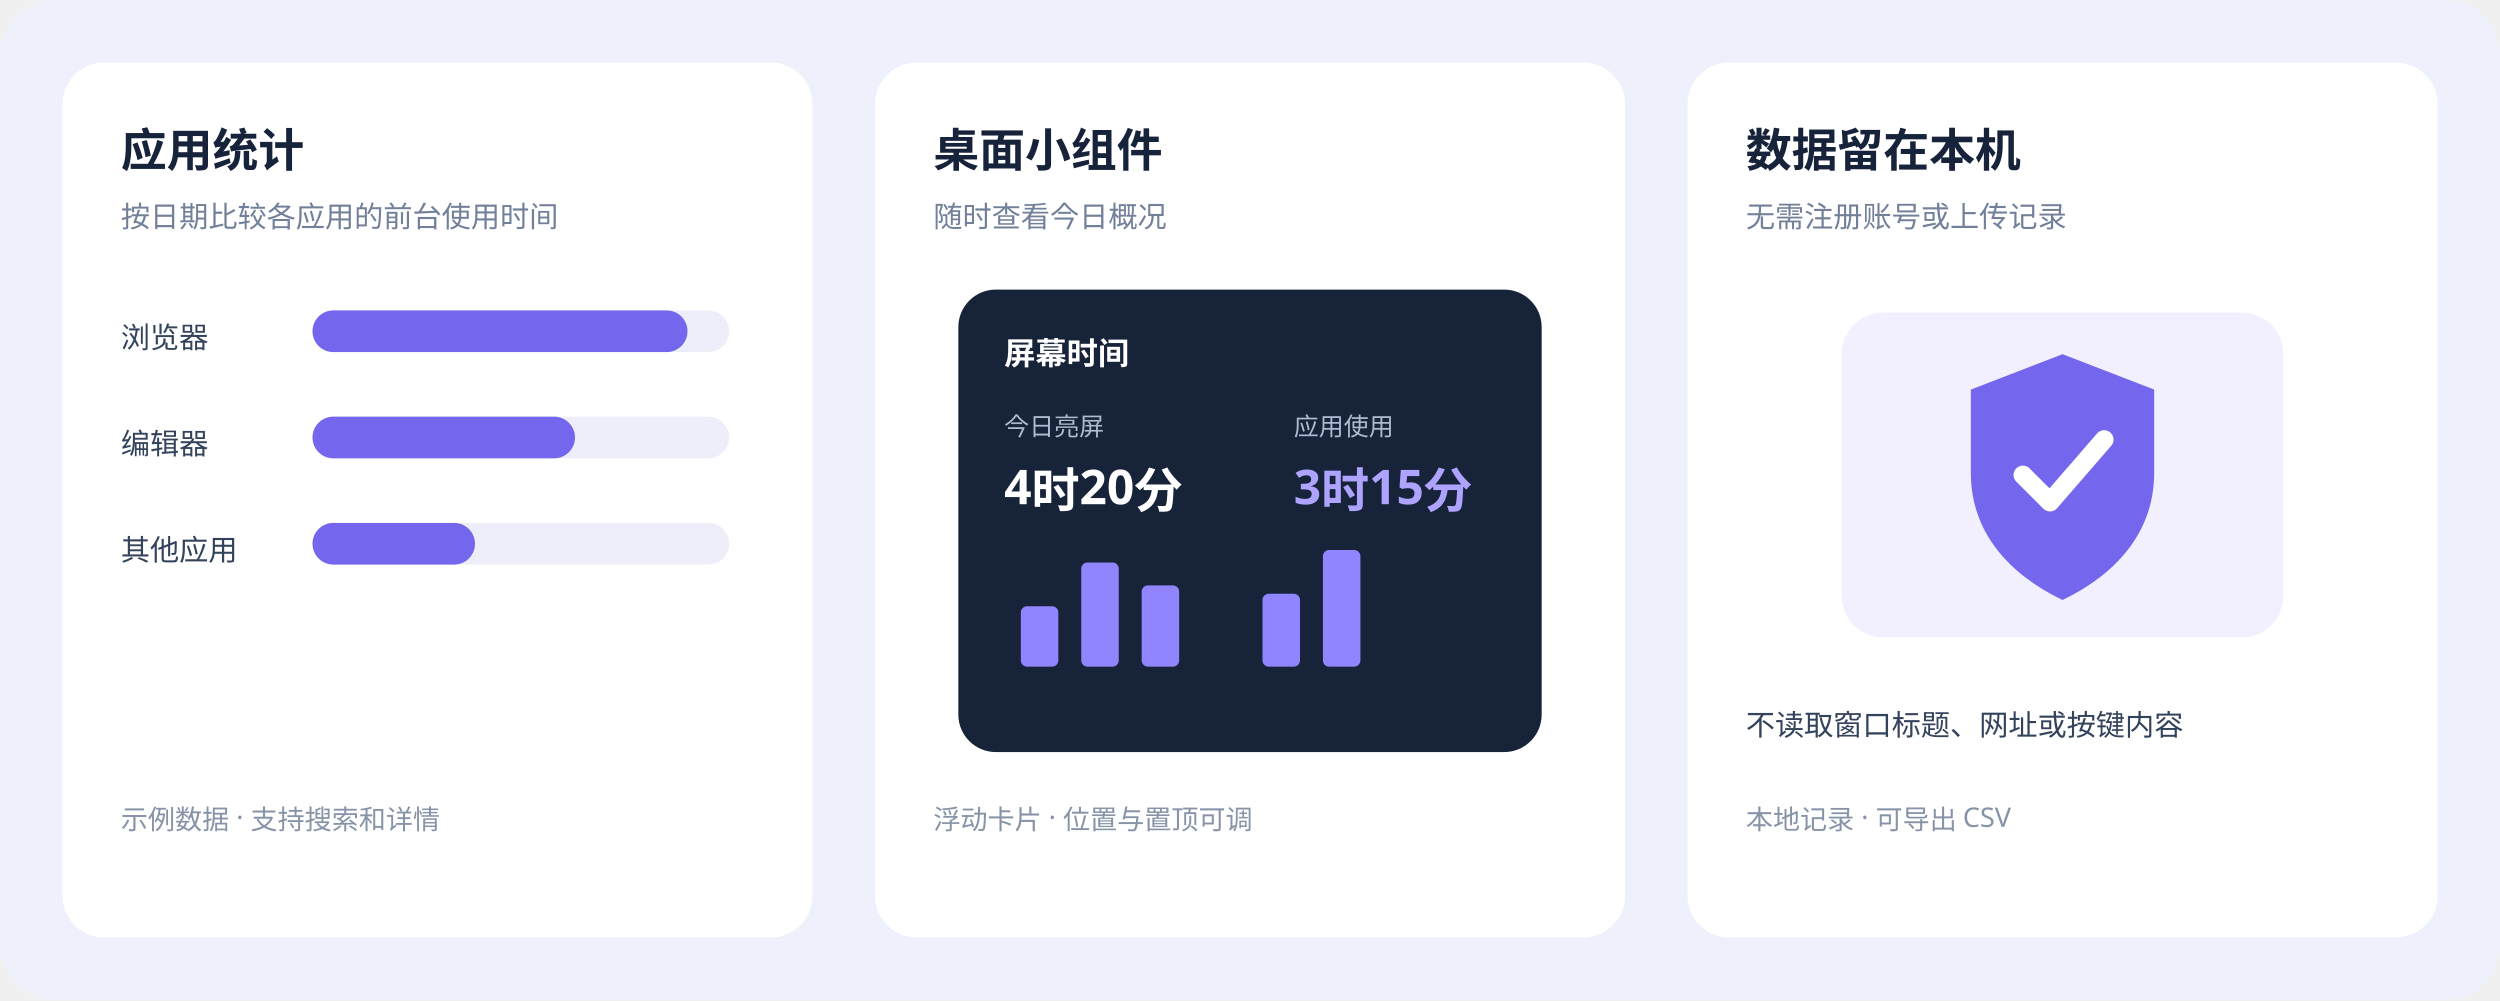
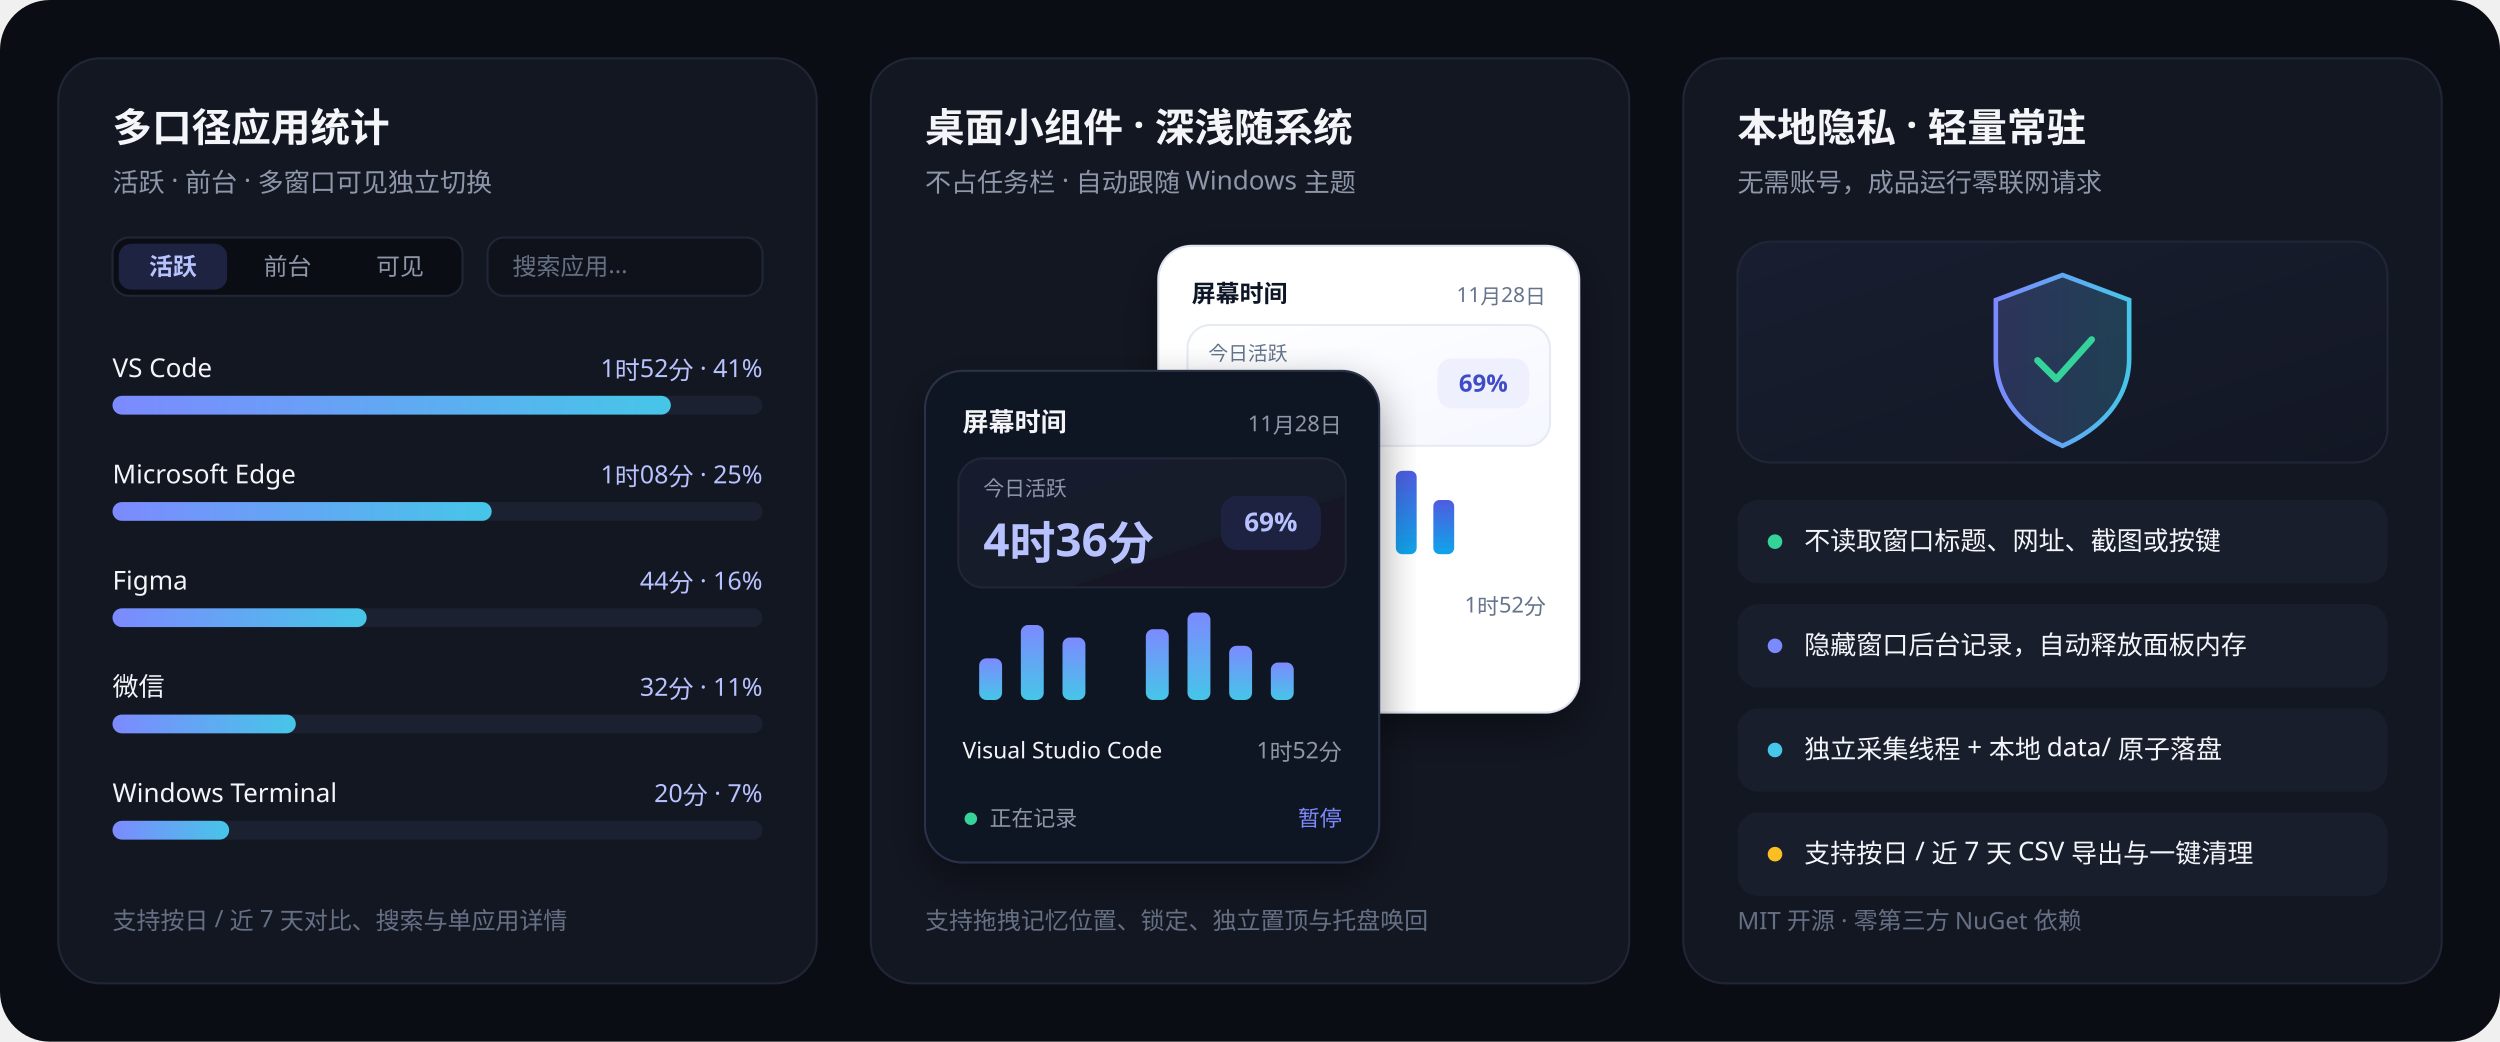
- <svg xmlns="http://www.w3.org/2000/svg" viewBox="0 0 1200 480" role="img" aria-labelledby="title desc">
-   <rect width="1200" height="480" rx="26" fill="#eef1fb" />
-   <g font-family="Segoe UI, Microsoft YaHei, sans-serif">
-     <rect x="30" y="30" width="360" height="420" rx="20" fill="#fff" />
-     <rect x="420" y="30" width="360" height="420" rx="20" fill="#fff" />
-     <rect x="810" y="30" width="360" height="420" rx="20" fill="#fff" />
-     <text x="58" y="80" font-size="22" font-weight="700" fill="#17233a">应用统计</text>
-     <text x="58" y="109" font-size="14" fill="#72809a">按日期比较各应用的前台使用时间</text>
-     <g font-size="14" fill="#34435c">
-       <text x="58" y="167">浏览器</text>
-       <text x="58" y="218">编辑器</text>
-       <text x="58" y="269">其他应用</text>
+ <svg xmlns="http://www.w3.org/2000/svg" viewBox="0 0 1200 500" role="img" aria-labelledby="title desc">
+   <defs>
+     <linearGradient id="accentDark" x1="0" y1="0" x2="1" y2="0">
+       <stop offset="0%" stop-color="#7C8AFF" />
+       <stop offset="100%" stop-color="#46C6E8" />
+     </linearGradient>
+     <linearGradient id="accentLight" x1="0" y1="0" x2="1" y2="0">
+       <stop offset="0%" stop-color="#4F5CE0" />
+       <stop offset="100%" stop-color="#0EA5E9" />
+     </linearGradient>
+     <linearGradient id="barDarkV" x1="0" y1="0" x2="0" y2="1">
+       <stop offset="0%" stop-color="#7C8AFF" />
+       <stop offset="100%" stop-color="#46C6E8" />
+     </linearGradient>
+     <linearGradient id="barLightV" x1="0" y1="0" x2="0" y2="1">
+       <stop offset="0%" stop-color="#4F5CE0" />
+       <stop offset="100%" stop-color="#0EA5E9" />
+     </linearGradient>
+     <linearGradient id="heroDark" x1="0" y1="0" x2="1" y2="1">
+       <stop offset="0%" stop-color="#181E30" />
+       <stop offset="100%" stop-color="#131724" />
+     </linearGradient>
+     <linearGradient id="heroLight" x1="0" y1="0" x2="1" y2="1">
+       <stop offset="0%" stop-color="#FFFFFF" />
+       <stop offset="100%" stop-color="#F5F7FF" />
+     </linearGradient>
+     <filter id="cardShadow" x="-8%" y="-8%" width="116%" height="120%">
+       <feDropShadow dx="0" dy="8" stdDeviation="10" flood-color="#02040A" flood-opacity="0.4" />
+     </filter>
+   </defs>
+   <rect width="1200" height="500" rx="24" fill="#0B0D14" />
+   <g font-family="Segoe UI, Microsoft YaHei UI, -apple-system, sans-serif">
+     <rect x="28" y="28" width="364" height="444" rx="20" fill="#131722" stroke="#202636" />
+     <text x="54" y="68" font-size="19" font-weight="600" fill="#F3F5F9">多口径应用统计</text>
+     <text x="54" y="92" font-size="12.5" fill="#8E97AA">活跃 · 前台 · 多窗口可见独立切换</text>
+     <rect x="54" y="114" width="168" height="28" rx="8" fill="#0B0D14" stroke="#202636" />
+     <rect x="57" y="117" width="52" height="22" rx="6" fill="#1D2340" />
+     <text x="83" y="132" font-size="11.5" font-weight="600" fill="#B8C2FF" text-anchor="middle">活跃</text>
+     <text x="138" y="132" font-size="11.5" fill="#8E97AA" text-anchor="middle">前台</text>
+     <text x="192" y="132" font-size="11.5" fill="#8E97AA" text-anchor="middle">可见</text>
+     <rect x="234" y="114" width="132" height="28" rx="8" fill="#0F121B" stroke="#202636" />
+     <text x="246" y="132" font-size="11.5" fill="#667085">搜索应用...</text>
+     <g transform="translate(54, 168)">
+       <text x="0" y="13" font-size="12.5" fill="#F3F5F9">VS Code</text>
+       <text x="312" y="13" font-size="12" fill="#B8C2FF" text-anchor="end">1时52分 · 41%</text>
+       <rect x="0" y="22" width="312" height="9" rx="4.5" fill="#1B2130" />
+       <rect x="0" y="22" width="268" height="9" rx="4.5" fill="url(#accentDark)" />
+       <text x="0" y="64" font-size="12.5" fill="#F3F5F9">Microsoft Edge</text>
+       <text x="312" y="64" font-size="12" fill="#B8C2FF" text-anchor="end">1时08分 · 25%</text>
+       <rect x="0" y="73" width="312" height="9" rx="4.5" fill="#1B2130" />
+       <rect x="0" y="73" width="182" height="9" rx="4.5" fill="url(#accentDark)" />
+       <text x="0" y="115" font-size="12.5" fill="#F3F5F9">Figma</text>
+       <text x="312" y="115" font-size="12" fill="#B8C2FF" text-anchor="end">44分 · 16%</text>
+       <rect x="0" y="124" width="312" height="9" rx="4.5" fill="#1B2130" />
+       <rect x="0" y="124" width="122" height="9" rx="4.5" fill="url(#accentDark)" />
+       <text x="0" y="166" font-size="12.5" fill="#F3F5F9">微信</text>
+       <text x="312" y="166" font-size="12" fill="#B8C2FF" text-anchor="end">32分 · 11%</text>
+       <rect x="0" y="175" width="312" height="9" rx="4.5" fill="#1B2130" />
+       <rect x="0" y="175" width="88" height="9" rx="4.5" fill="url(#accentDark)" />
+       <text x="0" y="217" font-size="12.5" fill="#F3F5F9">Windows Terminal</text>
+       <text x="312" y="217" font-size="12" fill="#B8C2FF" text-anchor="end">20分 · 7%</text>
+       <rect x="0" y="226" width="312" height="9" rx="4.5" fill="#1B2130" />
+       <rect x="0" y="226" width="56" height="9" rx="4.5" fill="url(#accentDark)" />
    </g>
-     <g fill="#eeeefa">
-       <rect x="150" y="149" width="200" height="20" rx="10" />
-       <rect x="150" y="200" width="200" height="20" rx="10" />
-       <rect x="150" y="251" width="200" height="20" rx="10" />
+     <text x="54" y="446" font-size="11.5" fill="#667085">支持按日 / 近 7 天对比、搜索与单应用详情</text>
+     <rect x="418" y="28" width="364" height="444" rx="20" fill="#131722" stroke="#202636" />
+     <text x="444" y="68" font-size="19" font-weight="600" fill="#F3F5F9">桌面小组件 · 深浅随系统</text>
+     <text x="444" y="92" font-size="12.5" fill="#8E97AA">不占任务栏 · 自动跟随 Windows 主题</text>
+     <g transform="translate(556, 118)" filter="url(#cardShadow)">
+       <rect width="202" height="224" rx="16" fill="#FFFFFF" stroke="#E0E5F0" />
+       <text x="16" y="27" font-size="11.5" font-weight="600" fill="#111827">屏幕时间</text>
+       <text x="186" y="27" font-size="10" fill="#64748B" text-anchor="end">11月28日</text>
+       <rect x="14" y="38" width="174" height="58" rx="11" fill="url(#heroLight)" stroke="#E6EAF2" />
+       <text x="24" y="55" font-size="9.5" fill="#64748B">今日活跃</text>
+       <text x="24" y="81" font-size="20" font-weight="600" fill="#3F4CC7">4时36分</text>
+       <rect x="134" y="54" width="44" height="24" rx="7" fill="#EEF0FE" />
+       <text x="156" y="70" font-size="11.5" font-weight="600" fill="#3F4CC7" text-anchor="middle">69%</text>
+       <g fill="url(#barLightV)">
+         <rect x="24" y="128" width="10" height="20" rx="3" />
+         <rect x="42" y="114" width="10" height="34" rx="3" />
+         <rect x="60" y="120" width="10" height="28" rx="3" />
+         <rect x="96" y="116" width="10" height="32" rx="3" />
+         <rect x="114" y="108" width="10" height="40" rx="3" />
+         <rect x="132" y="122" width="10" height="26" rx="3" />
+       </g>
+       <text x="16" y="176" font-size="10.5" fill="#111827">VS Code</text>
+       <text x="186" y="176" font-size="10.5" fill="#64748B" text-anchor="end">1时52分</text>
+       <circle cx="20" cy="204" r="2.8" fill="#059669" />
+       <text x="28" y="207.5" font-size="9.5" fill="#64748B">正在记录</text>
    </g>
-     <g fill="#7467ed">
-       <rect x="150" y="149" width="180" height="20" rx="10" />
-       <rect x="150" y="200" width="126" height="20" rx="10" />
-       <rect x="150" y="251" width="78" height="20" rx="10" />
+     <g transform="translate(444, 178)" filter="url(#cardShadow)">
+       <rect width="218" height="236" rx="18" fill="#111520" stroke="#2A3248" />
+       <text x="18" y="29" font-size="12.5" font-weight="600" fill="#F3F5F9">屏幕时间</text>
+       <text x="200" y="29" font-size="10.5" fill="#8E97AA" text-anchor="end">11月28日</text>
+       <rect x="16" y="42" width="186" height="62" rx="12" fill="url(#heroDark)" stroke="#202636" />
+       <text x="28" y="60" font-size="10" fill="#8E97AA">今日活跃</text>
+       <text x="28" y="89" font-size="22" font-weight="600" fill="#B8C2FF">4时36分</text>
+       <rect x="142" y="60" width="48" height="26" rx="8" fill="#1D2340" />
+       <text x="166" y="77" font-size="12.5" font-weight="600" fill="#B8C2FF" text-anchor="middle">69%</text>
+       <g fill="url(#barDarkV)">
+         <rect x="26" y="138" width="11" height="20" rx="3.5" />
+         <rect x="46" y="122" width="11" height="36" rx="3.5" />
+         <rect x="66" y="128" width="11" height="30" rx="3.5" />
+         <rect x="106" y="124" width="11" height="34" rx="3.5" />
+         <rect x="126" y="116" width="11" height="42" rx="3.5" />
+         <rect x="146" y="132" width="11" height="26" rx="3.5" />
+         <rect x="166" y="140" width="11" height="18" rx="3.5" />
+       </g>
+       <text x="18" y="186" font-size="11" fill="#F3F5F9">Visual Studio Code</text>
+       <text x="200" y="186" font-size="11" fill="#8E97AA" text-anchor="end">1时52分</text>
+       <circle cx="22" cy="215" r="3" fill="#34D399" />
+       <text x="31" y="218.5" font-size="10.5" fill="#8E97AA">正在记录</text>
+       <text x="200" y="218.5" font-size="10.5" font-weight="500" fill="#7C8AFF" text-anchor="end">暂停</text>
    </g>
-     <text x="58" y="398" font-size="13" fill="#8793a7">示例数据 · 支持搜索和详情</text>
-     <text x="448" y="80" font-size="22" font-weight="700" fill="#17233a">桌面小组件</text>
-     <text x="448" y="109" font-size="14" fill="#72809a">随时查看今日概况</text>
-     <rect x="460" y="139" width="280" height="222" rx="18" fill="#172339" />
-     <text x="482" y="175" font-size="15" font-weight="700" fill="#fff">屏幕时间</text>
-     <text x="482" y="209" font-size="12" fill="#aebad0">今日亮屏</text>
-     <text x="621" y="209" font-size="12" fill="#aebad0">应用使用</text>
-     <text x="482" y="242" font-size="23" font-weight="700" fill="#fff">4时20分</text>
-     <text x="621" y="242" font-size="23" font-weight="700" fill="#aea3ff">3时15分</text>
-     <g fill="#9085ff">
-       <rect x="490" y="291" width="18" height="29" rx="3" />
-       <rect x="519" y="270" width="18" height="50" rx="3" />
-       <rect x="548" y="281" width="18" height="39" rx="3" />
-       <rect x="606" y="285" width="18" height="35" rx="3" />
-       <rect x="635" y="264" width="18" height="56" rx="3" />
+     <text x="444" y="446" font-size="11.5" fill="#667085">支持拖拽记忆位置、锁定、独立置顶与托盘唤回</text>
+     <rect x="808" y="28" width="364" height="444" rx="20" fill="#131722" stroke="#202636" />
+     <text x="834" y="68" font-size="19" font-weight="600" fill="#F3F5F9">本地隐私 · 轻量常驻</text>
+     <text x="834" y="92" font-size="12.5" fill="#8E97AA">无需账号，成品运行零联网请求</text>
+     <rect x="834" y="116" width="312" height="106" rx="16" fill="url(#heroDark)" stroke="#202636" />
+     <path d="M990 132 L1022 144 V172 C1022 192 1008 206 990 214 C972 206 958 192 958 172 V144 Z" fill="url(#accentDark)" fill-opacity="0.22" stroke="url(#accentDark)" stroke-width="2.2" />
+     <path d="M978 173 L987 182 L1004 163" fill="none" stroke="#34D399" stroke-width="3.2" stroke-linecap="round" stroke-linejoin="round" />
+     <g transform="translate(834, 240)">
+       <rect width="312" height="40" rx="10" fill="#191E2D" />
+       <circle cx="18" cy="20" r="3.5" fill="#34D399" />
+       <text x="32" y="24" font-size="12.5" fill="#F3F5F9">不读取窗口标题、网址、截图或按键</text>
+       <rect y="50" width="312" height="40" rx="10" fill="#191E2D" />
+       <circle cx="18" cy="70" r="3.5" fill="#7C8AFF" />
+       <text x="32" y="74" font-size="12.5" fill="#F3F5F9">隐藏窗口后台记录，自动释放面板内存</text>
+       <rect y="100" width="312" height="40" rx="10" fill="#191E2D" />
+       <circle cx="18" cy="120" r="3.5" fill="#46C6E8" />
+       <text x="32" y="124" font-size="12.5" fill="#F3F5F9">独立采集线程 + 本地 data/ 原子落盘</text>
+       <rect y="150" width="312" height="40" rx="10" fill="#191E2D" />
+       <circle cx="18" cy="170" r="3.5" fill="#FBBF24" />
+       <text x="32" y="174" font-size="12.5" fill="#F3F5F9">支持按日 / 近 7 天 CSV 导出与一键清理</text>
    </g>
-     <text x="448" y="398" font-size="13" fill="#8793a7">浮动卡片 · 位置与置顶可调</text>
-     <text x="838" y="80" font-size="22" font-weight="700" fill="#17233a">数据留在本机</text>
-     <text x="838" y="109" font-size="14" fill="#72809a">无需注册账号或上传记录</text>
-     <rect x="884" y="150" width="212" height="156" rx="20" fill="#f2f0ff" />
-     <path d="M990 170l44 17v40c0 29-19 49-44 61-25-12-44-32-44-61v-40z" fill="#7467ed" />
-     <path d="M971 228l13 13 26-30" fill="none" stroke="#fff" stroke-width="9" stroke-linecap="round" stroke-linejoin="round" />
-     <text x="838" y="353" font-size="14" fill="#34435c">不读取窗口标题、网址或按键内容</text>
-     <text x="838" y="398" font-size="13" fill="#8793a7">本地记录 · 可导出 CSV</text>
+     <text x="834" y="446" font-size="11.5" fill="#667085">MIT 开源 · 零第三方 NuGet 依赖</text>
  </g>
</svg>
